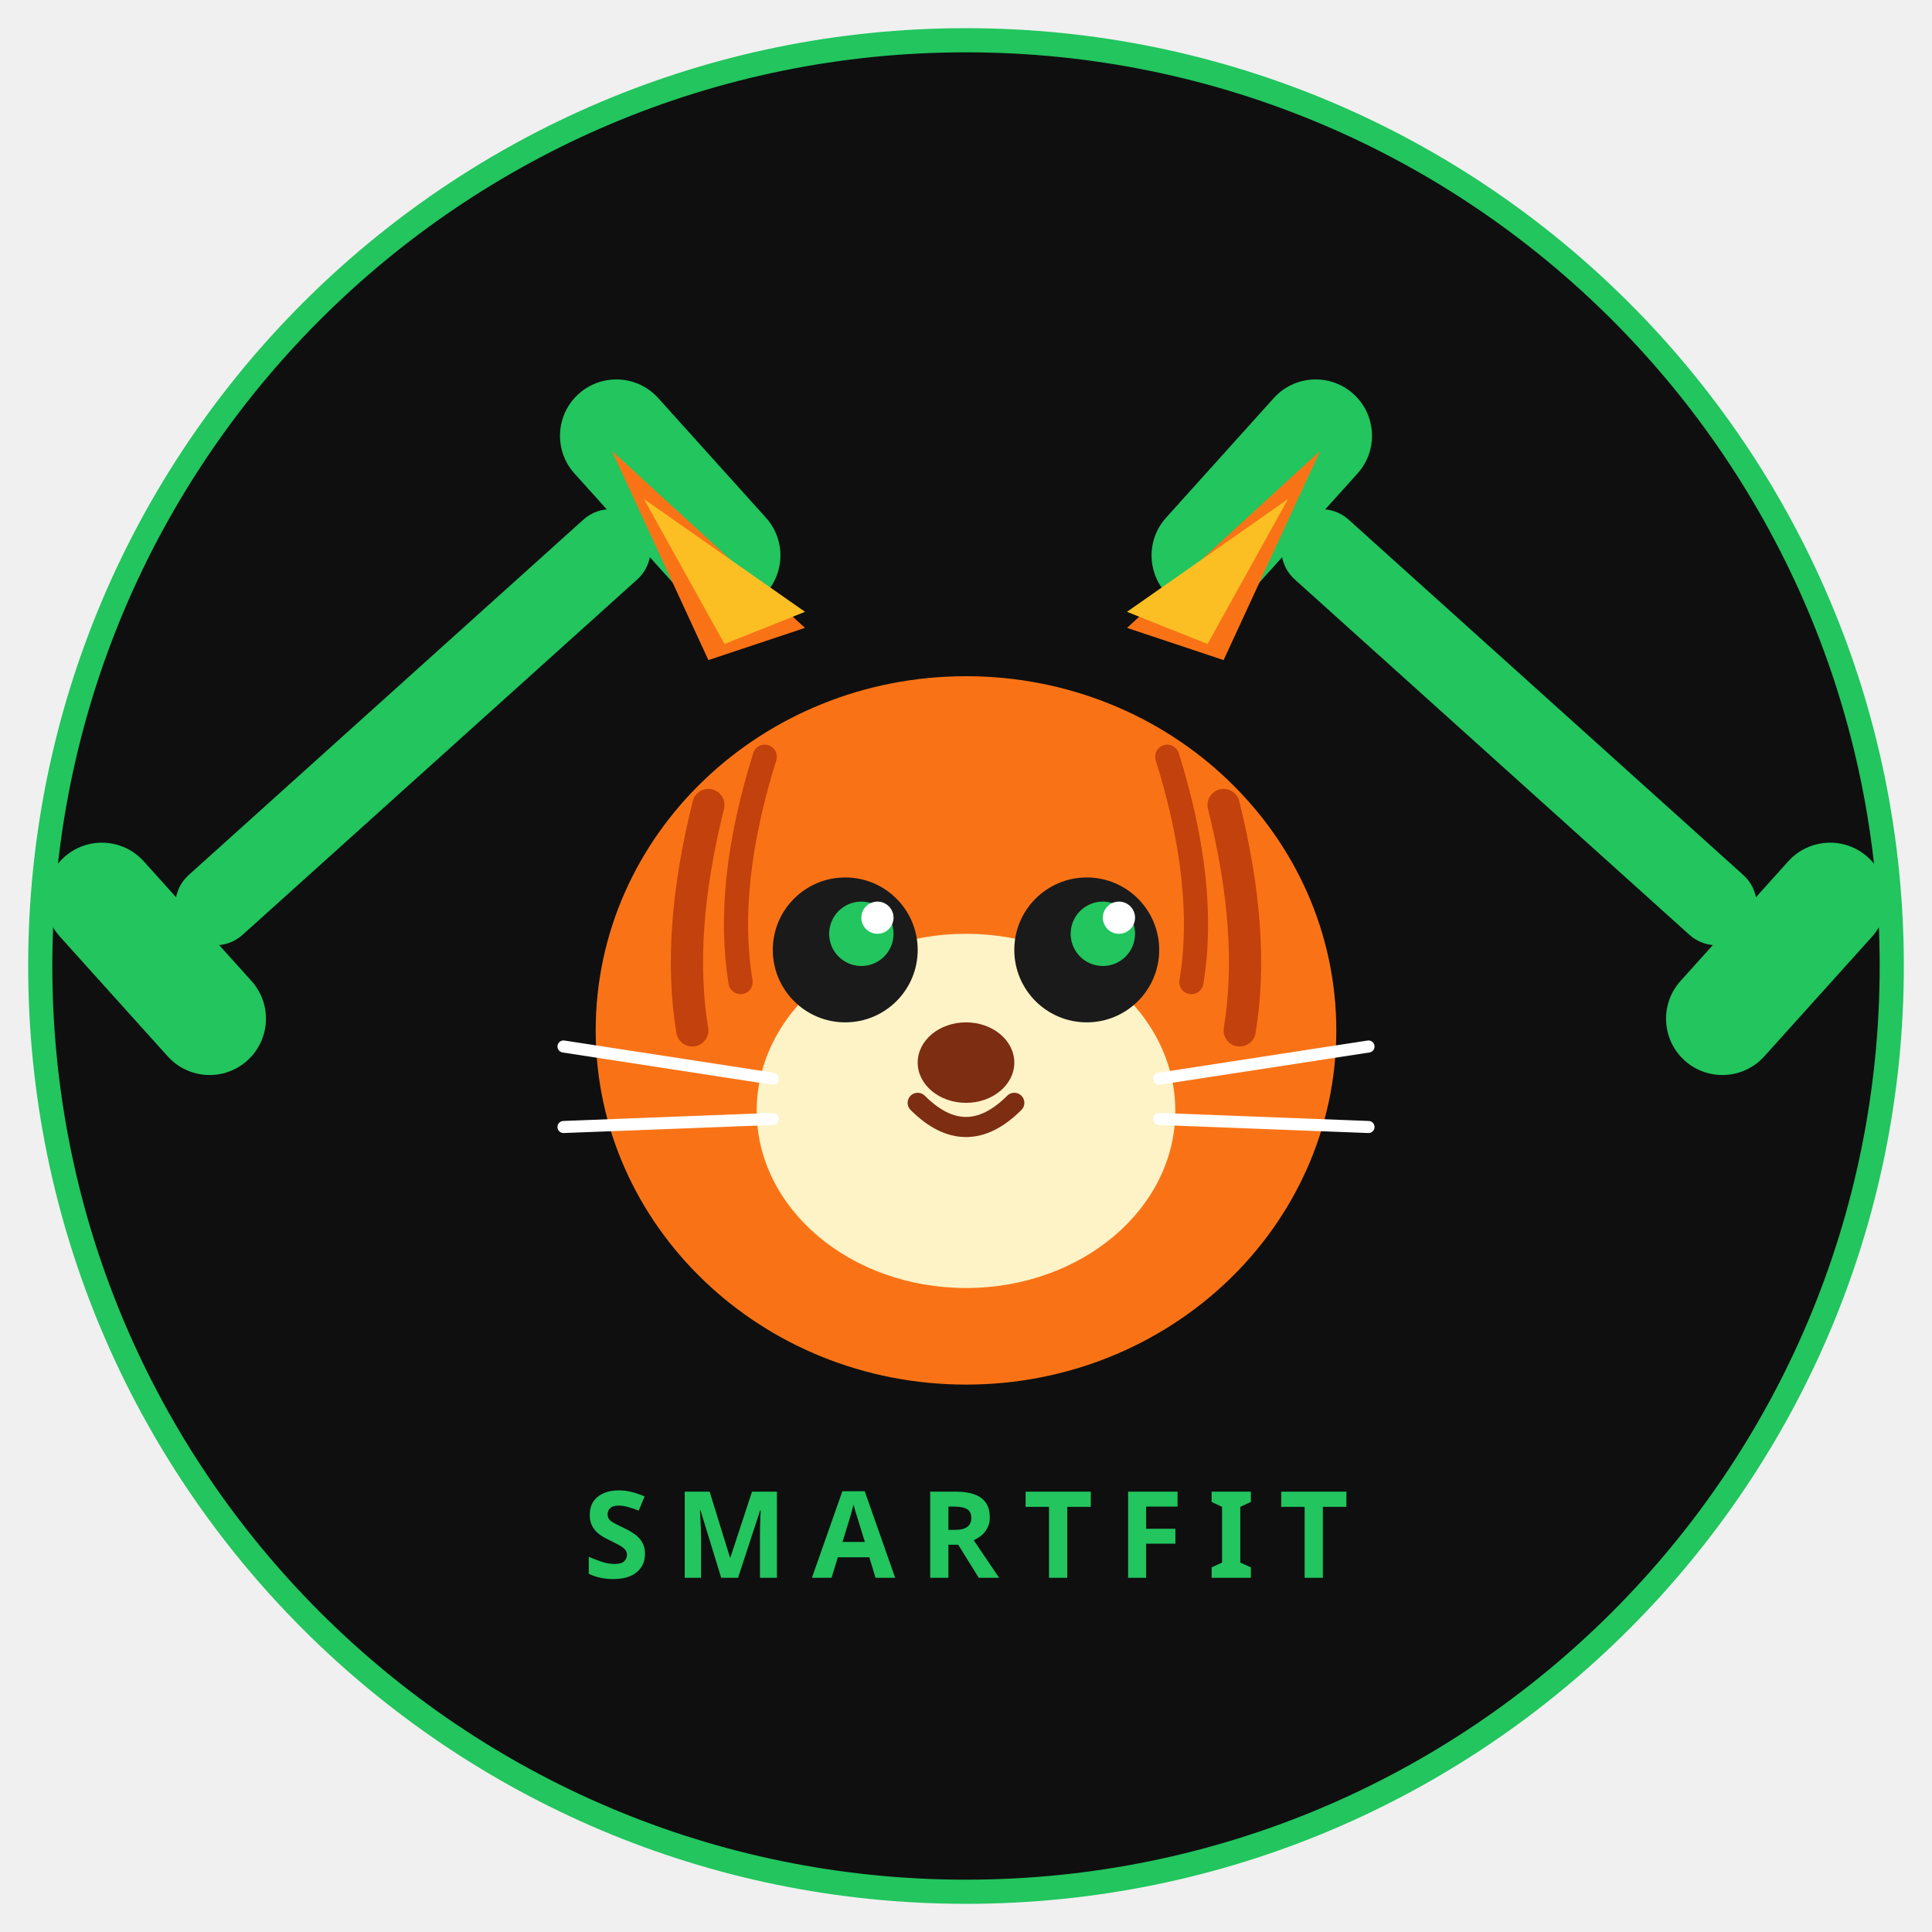
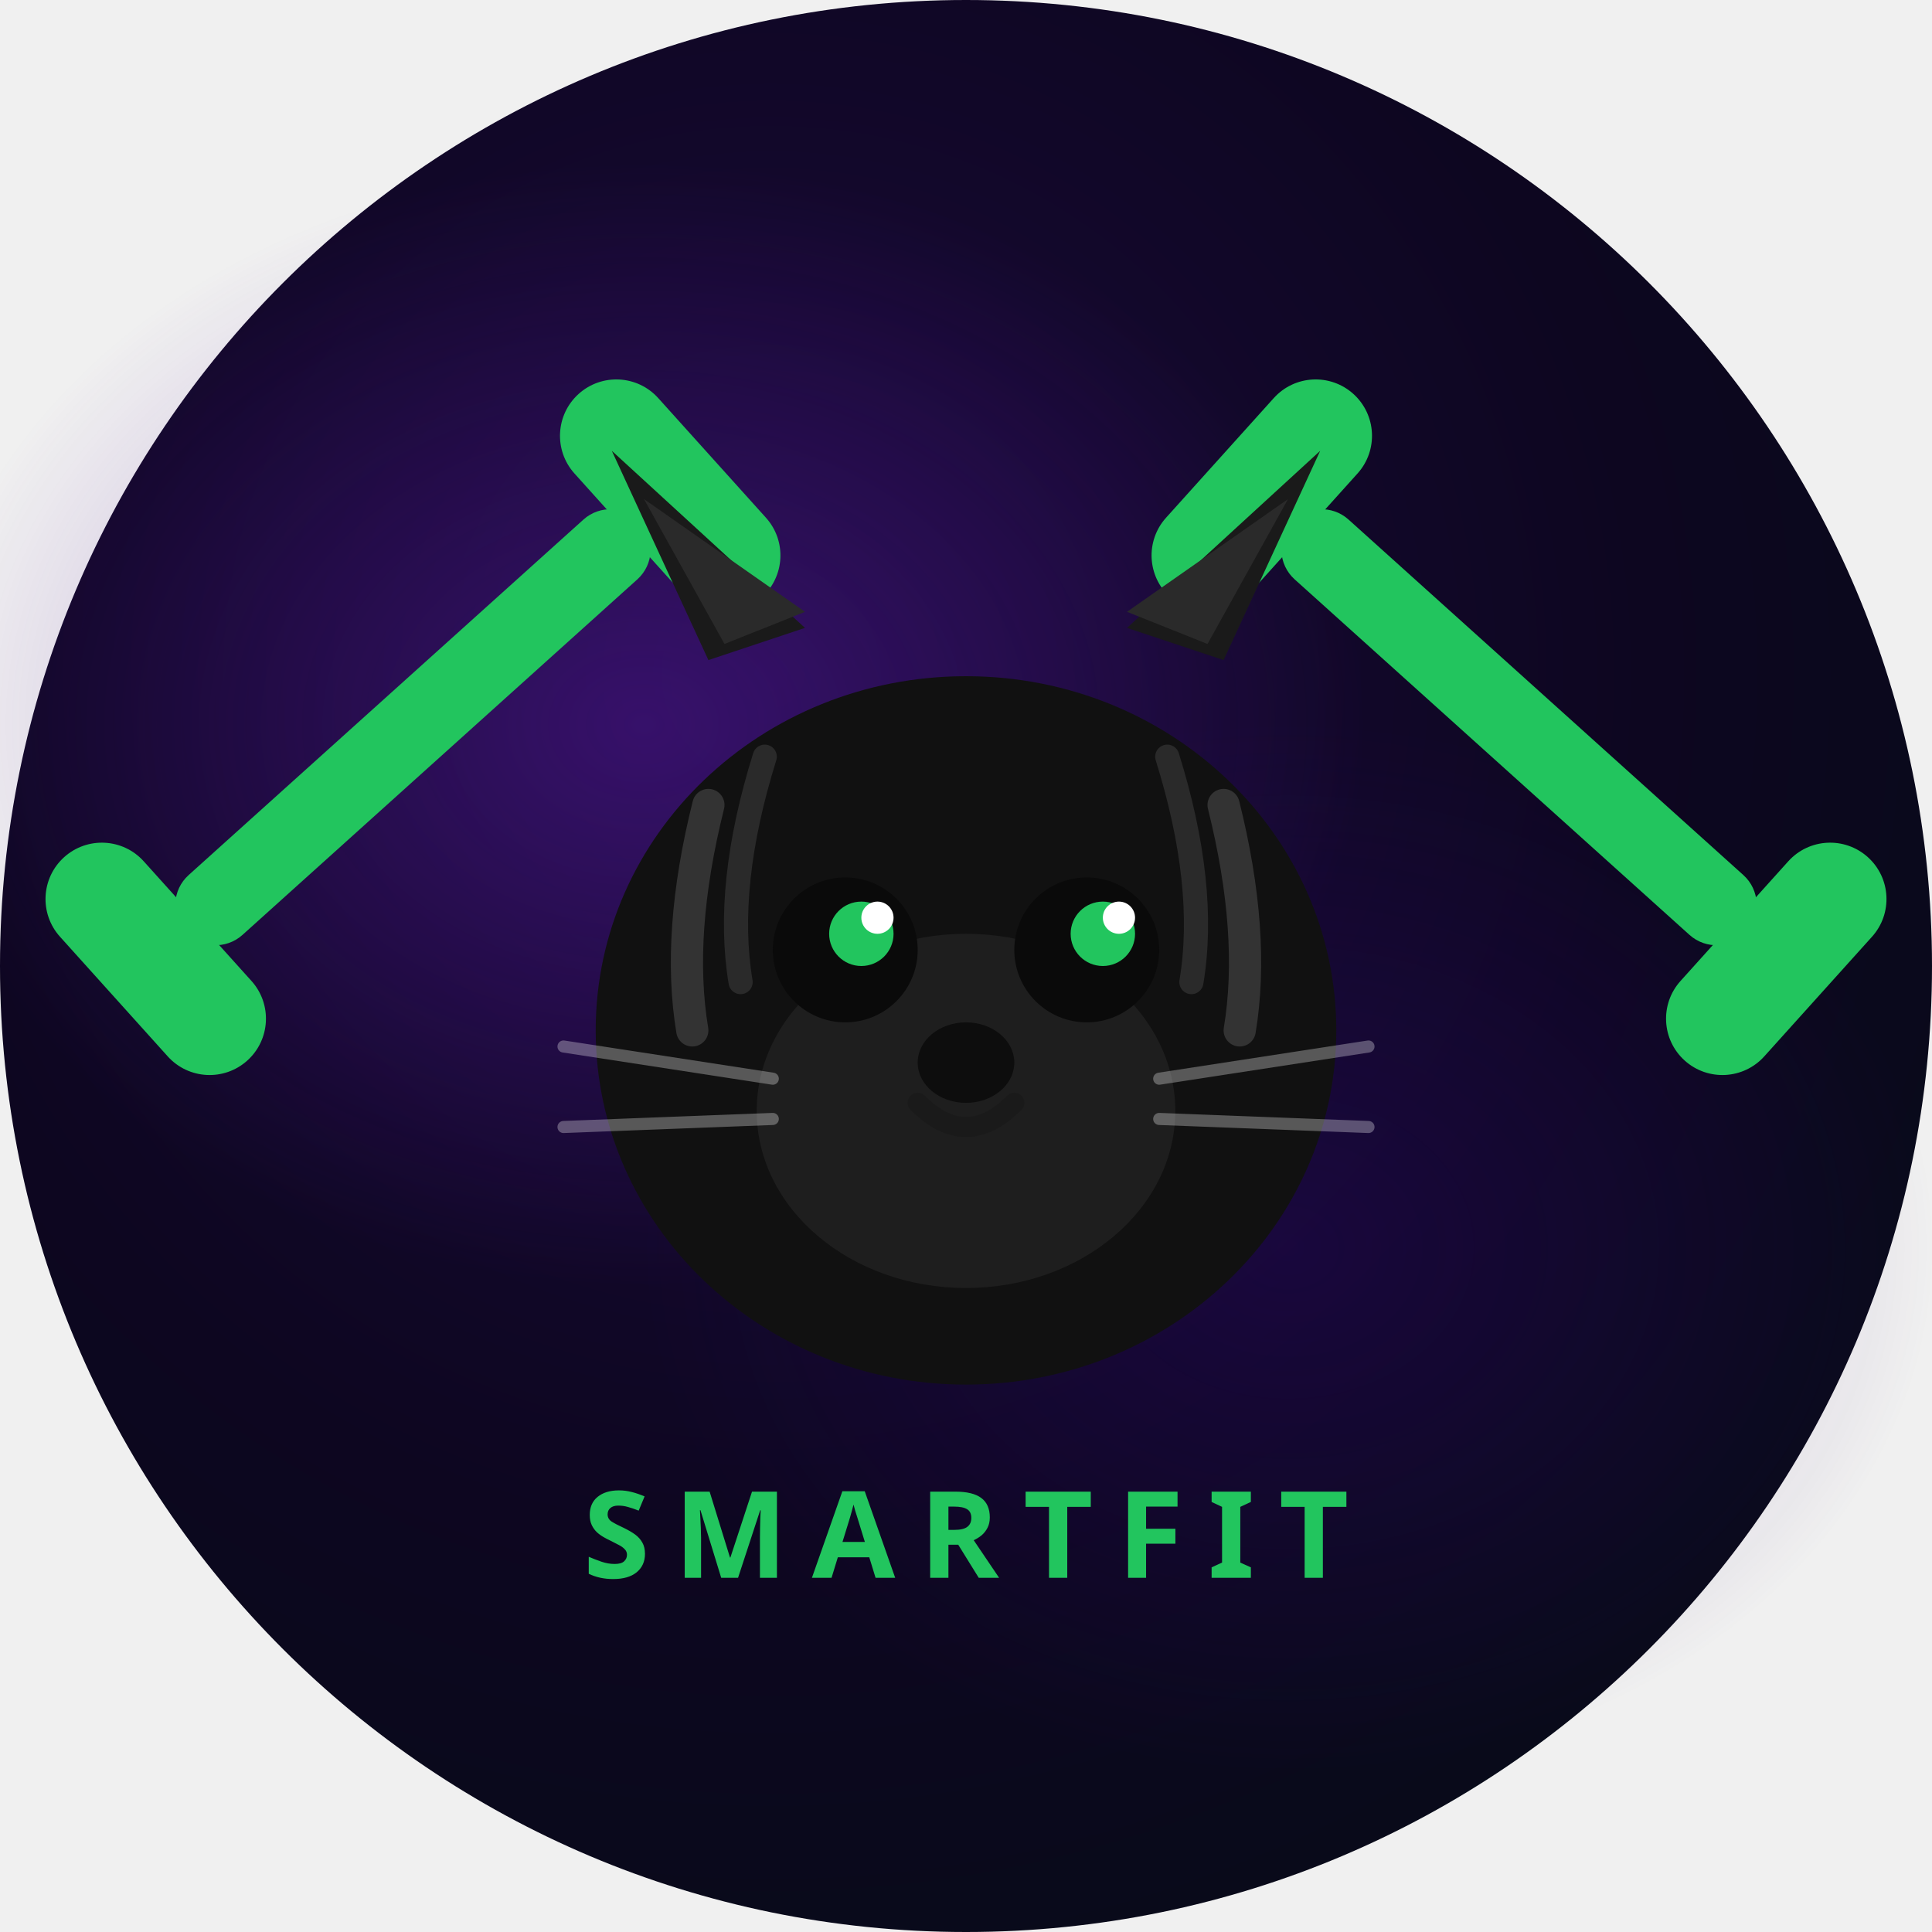
<svg xmlns="http://www.w3.org/2000/svg" viewBox="0 0 240 240" width="240" height="240">
-   <circle cx="120" cy="120" r="115" fill="#0f0f0f" />
-   <circle cx="120" cy="120" r="115" fill="none" stroke="#22c55e" stroke-width="3" />
+   <defs>
+     <radialGradient id="bg" cx="40%" cy="35%" r="75%">
+       <stop offset="0%" stop-color="#1a0a3a" />
+       <stop offset="60%" stop-color="#0d0620" />
+       <stop offset="100%" stop-color="#070c18" />
+     </radialGradient>
+     <radialGradient id="blob1" cx="50%" cy="50%" r="50%">
+       <stop offset="0%" stop-color="#5c1aaa" stop-opacity="0.45" />
+       <stop offset="100%" stop-color="#5c1aaa" stop-opacity="0" />
+     </radialGradient>
+     <radialGradient id="blob2" cx="50%" cy="50%" r="50%">
+       <stop offset="0%" stop-color="#2d0a6e" stop-opacity="0.35" />
+       <stop offset="100%" stop-color="#2d0a6e" stop-opacity="0" />
+     </radialGradient>
+   </defs>
+   <circle cx="120" cy="120" r="120" fill="url(#bg)" />
+   <ellipse cx="80" cy="90" rx="90" ry="70" fill="url(#blob1)" />
+   <ellipse cx="160" cy="155" rx="80" ry="65" fill="url(#blob2)" />
  <g transform="rotate(-42, 60, 100)">
    <rect x="22" y="82" width="76" height="10" rx="5" fill="#22c55e" />
    <rect x="10" y="70" width="14" height="34" rx="7" fill="#22c55e" />
    <rect x="96" y="70" width="14" height="34" rx="7" fill="#22c55e" />
  </g>
  <g transform="rotate(42, 180, 100)">
    <rect x="142" y="82" width="76" height="10" rx="5" fill="#22c55e" />
    <rect x="130" y="70" width="14" height="34" rx="7" fill="#22c55e" />
    <rect x="216" y="70" width="14" height="34" rx="7" fill="#22c55e" />
  </g>
-   <polygon points="88,82 76,56 100,78" fill="#f97316" />
-   <polygon points="152,82 164,56 140,78" fill="#f97316" />
-   <polygon points="90,80 80,62 100,76" fill="#fbbf24" />
-   <polygon points="150,80 160,62 140,76" fill="#fbbf24" />
-   <ellipse cx="120" cy="128" rx="46" ry="44" fill="#f97316" />
-   <ellipse cx="120" cy="138" rx="26" ry="22" fill="#fef3c7" />
-   <path d="M88 100 Q84 116 86 128" stroke="#c2410c" stroke-width="4" fill="none" stroke-linecap="round" />
-   <path d="M95 94 Q90 110 92 122" stroke="#c2410c" stroke-width="3" fill="none" stroke-linecap="round" />
-   <path d="M152 100 Q156 116 154 128" stroke="#c2410c" stroke-width="4" fill="none" stroke-linecap="round" />
-   <path d="M145 94 Q150 110 148 122" stroke="#c2410c" stroke-width="3" fill="none" stroke-linecap="round" />
-   <ellipse cx="105" cy="118" rx="9" ry="9" fill="#1a1a1a" />
-   <ellipse cx="135" cy="118" rx="9" ry="9" fill="#1a1a1a" />
+   <polygon points="88,82 76,56 100,78" fill="#1a1a1a" />
+   <polygon points="152,82 164,56 140,78" fill="#1a1a1a" />
+   <polygon points="90,80 80,62 100,76" fill="#2a2a2a" />
+   <polygon points="150,80 160,62 140,76" fill="#2a2a2a" />
+   <ellipse cx="120" cy="128" rx="46" ry="44" fill="#111111" />
+   <ellipse cx="120" cy="138" rx="26" ry="22" fill="#1e1e1e" />
+   <path d="M88 100 Q84 116 86 128" stroke="#333" stroke-width="4" fill="none" stroke-linecap="round" />
+   <path d="M95 94 Q90 110 92 122" stroke="#2a2a2a" stroke-width="3" fill="none" stroke-linecap="round" />
+   <path d="M152 100 Q156 116 154 128" stroke="#333" stroke-width="4" fill="none" stroke-linecap="round" />
+   <path d="M145 94 Q150 110 148 122" stroke="#2a2a2a" stroke-width="3" fill="none" stroke-linecap="round" />
+   <ellipse cx="105" cy="118" rx="9" ry="9" fill="#0a0a0a" />
+   <ellipse cx="135" cy="118" rx="9" ry="9" fill="#0a0a0a" />
  <circle cx="107" cy="116" r="4" fill="#22c55e" />
  <circle cx="137" cy="116" r="4" fill="#22c55e" />
  <circle cx="109" cy="114" r="2" fill="white" />
  <circle cx="139" cy="114" r="2" fill="white" />
-   <ellipse cx="120" cy="132" rx="6" ry="5" fill="#7c2d12" />
-   <path d="M114 137 Q120 143 126 137" stroke="#7c2d12" stroke-width="2.5" fill="none" stroke-linecap="round" />
-   <line x1="96" y1="134" x2="70" y2="130" stroke="white" stroke-width="1.5" stroke-linecap="round" />
-   <line x1="96" y1="139" x2="70" y2="140" stroke="white" stroke-width="1.5" stroke-linecap="round" />
-   <line x1="144" y1="134" x2="170" y2="130" stroke="white" stroke-width="1.5" stroke-linecap="round" />
-   <line x1="144" y1="139" x2="170" y2="140" stroke="white" stroke-width="1.5" stroke-linecap="round" />
+   <ellipse cx="120" cy="132" rx="6" ry="5" fill="#0d0d0d" />
+   <path d="M114 137 Q120 143 126 137" stroke="#1a1a1a" stroke-width="2.5" fill="none" stroke-linecap="round" />
+   <line x1="96" y1="134" x2="70" y2="130" stroke="rgba(255,255,255,0.3)" stroke-width="1.5" stroke-linecap="round" />
+   <line x1="96" y1="139" x2="70" y2="140" stroke="rgba(255,255,255,0.3)" stroke-width="1.5" stroke-linecap="round" />
+   <line x1="144" y1="134" x2="170" y2="130" stroke="rgba(255,255,255,0.3)" stroke-width="1.5" stroke-linecap="round" />
+   <line x1="144" y1="139" x2="170" y2="140" stroke="rgba(255,255,255,0.3)" stroke-width="1.5" stroke-linecap="round" />
  <text x="120" y="196" text-anchor="middle" font-family="Arial Black, sans-serif" font-weight="900" font-size="15" fill="#22c55e" letter-spacing="3">SMARTFIT</text>
</svg>
